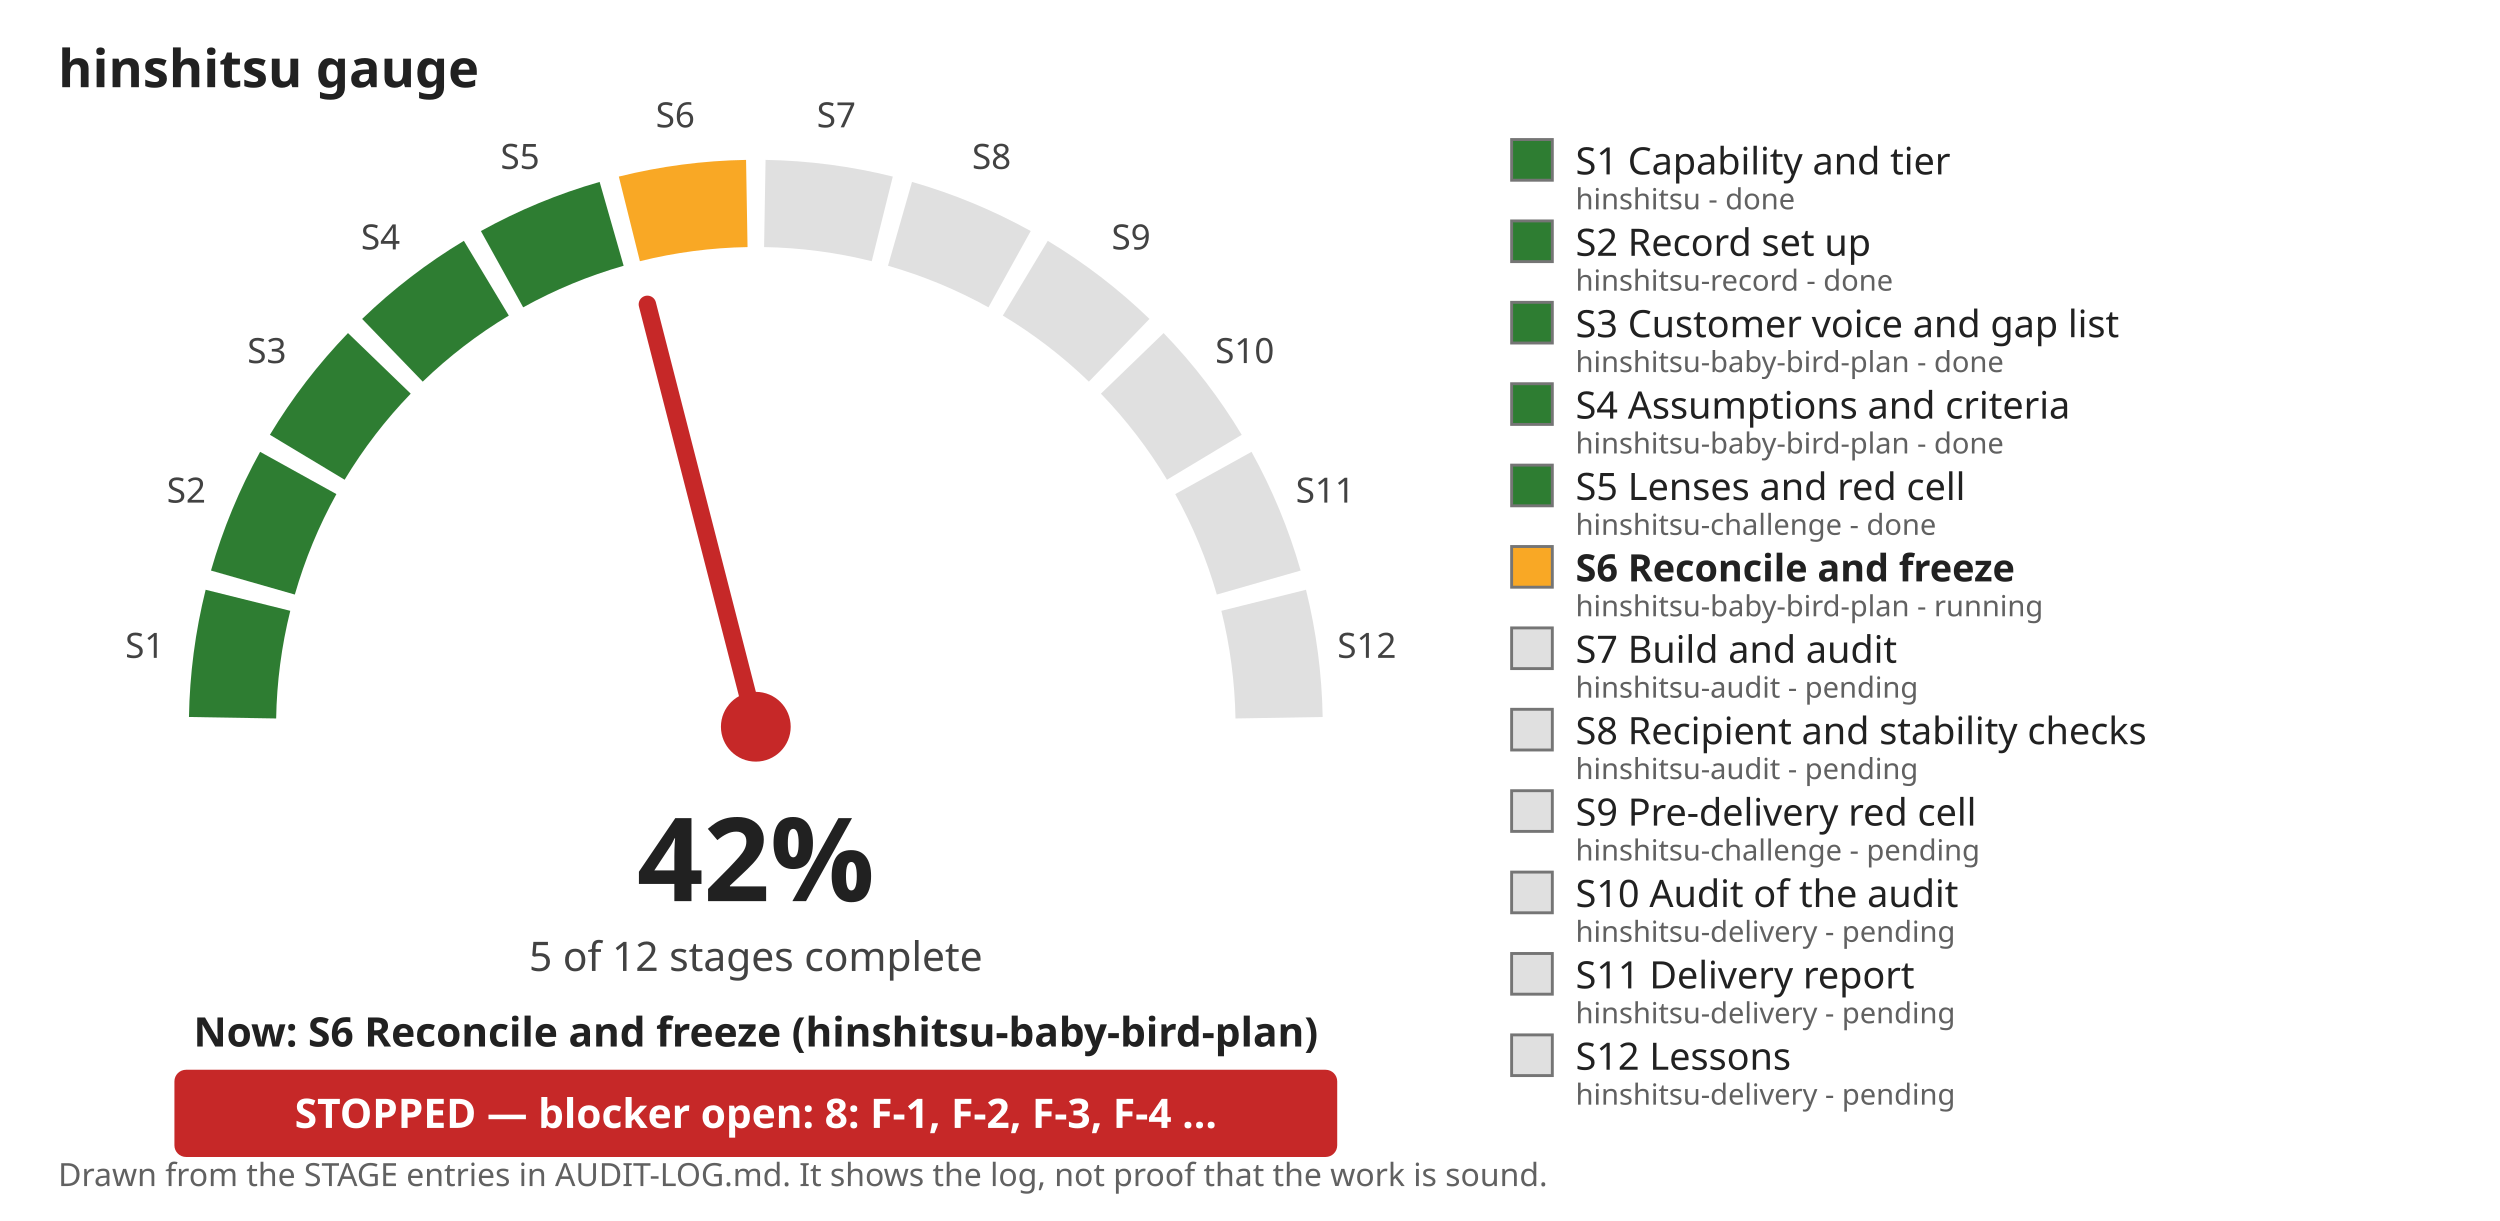
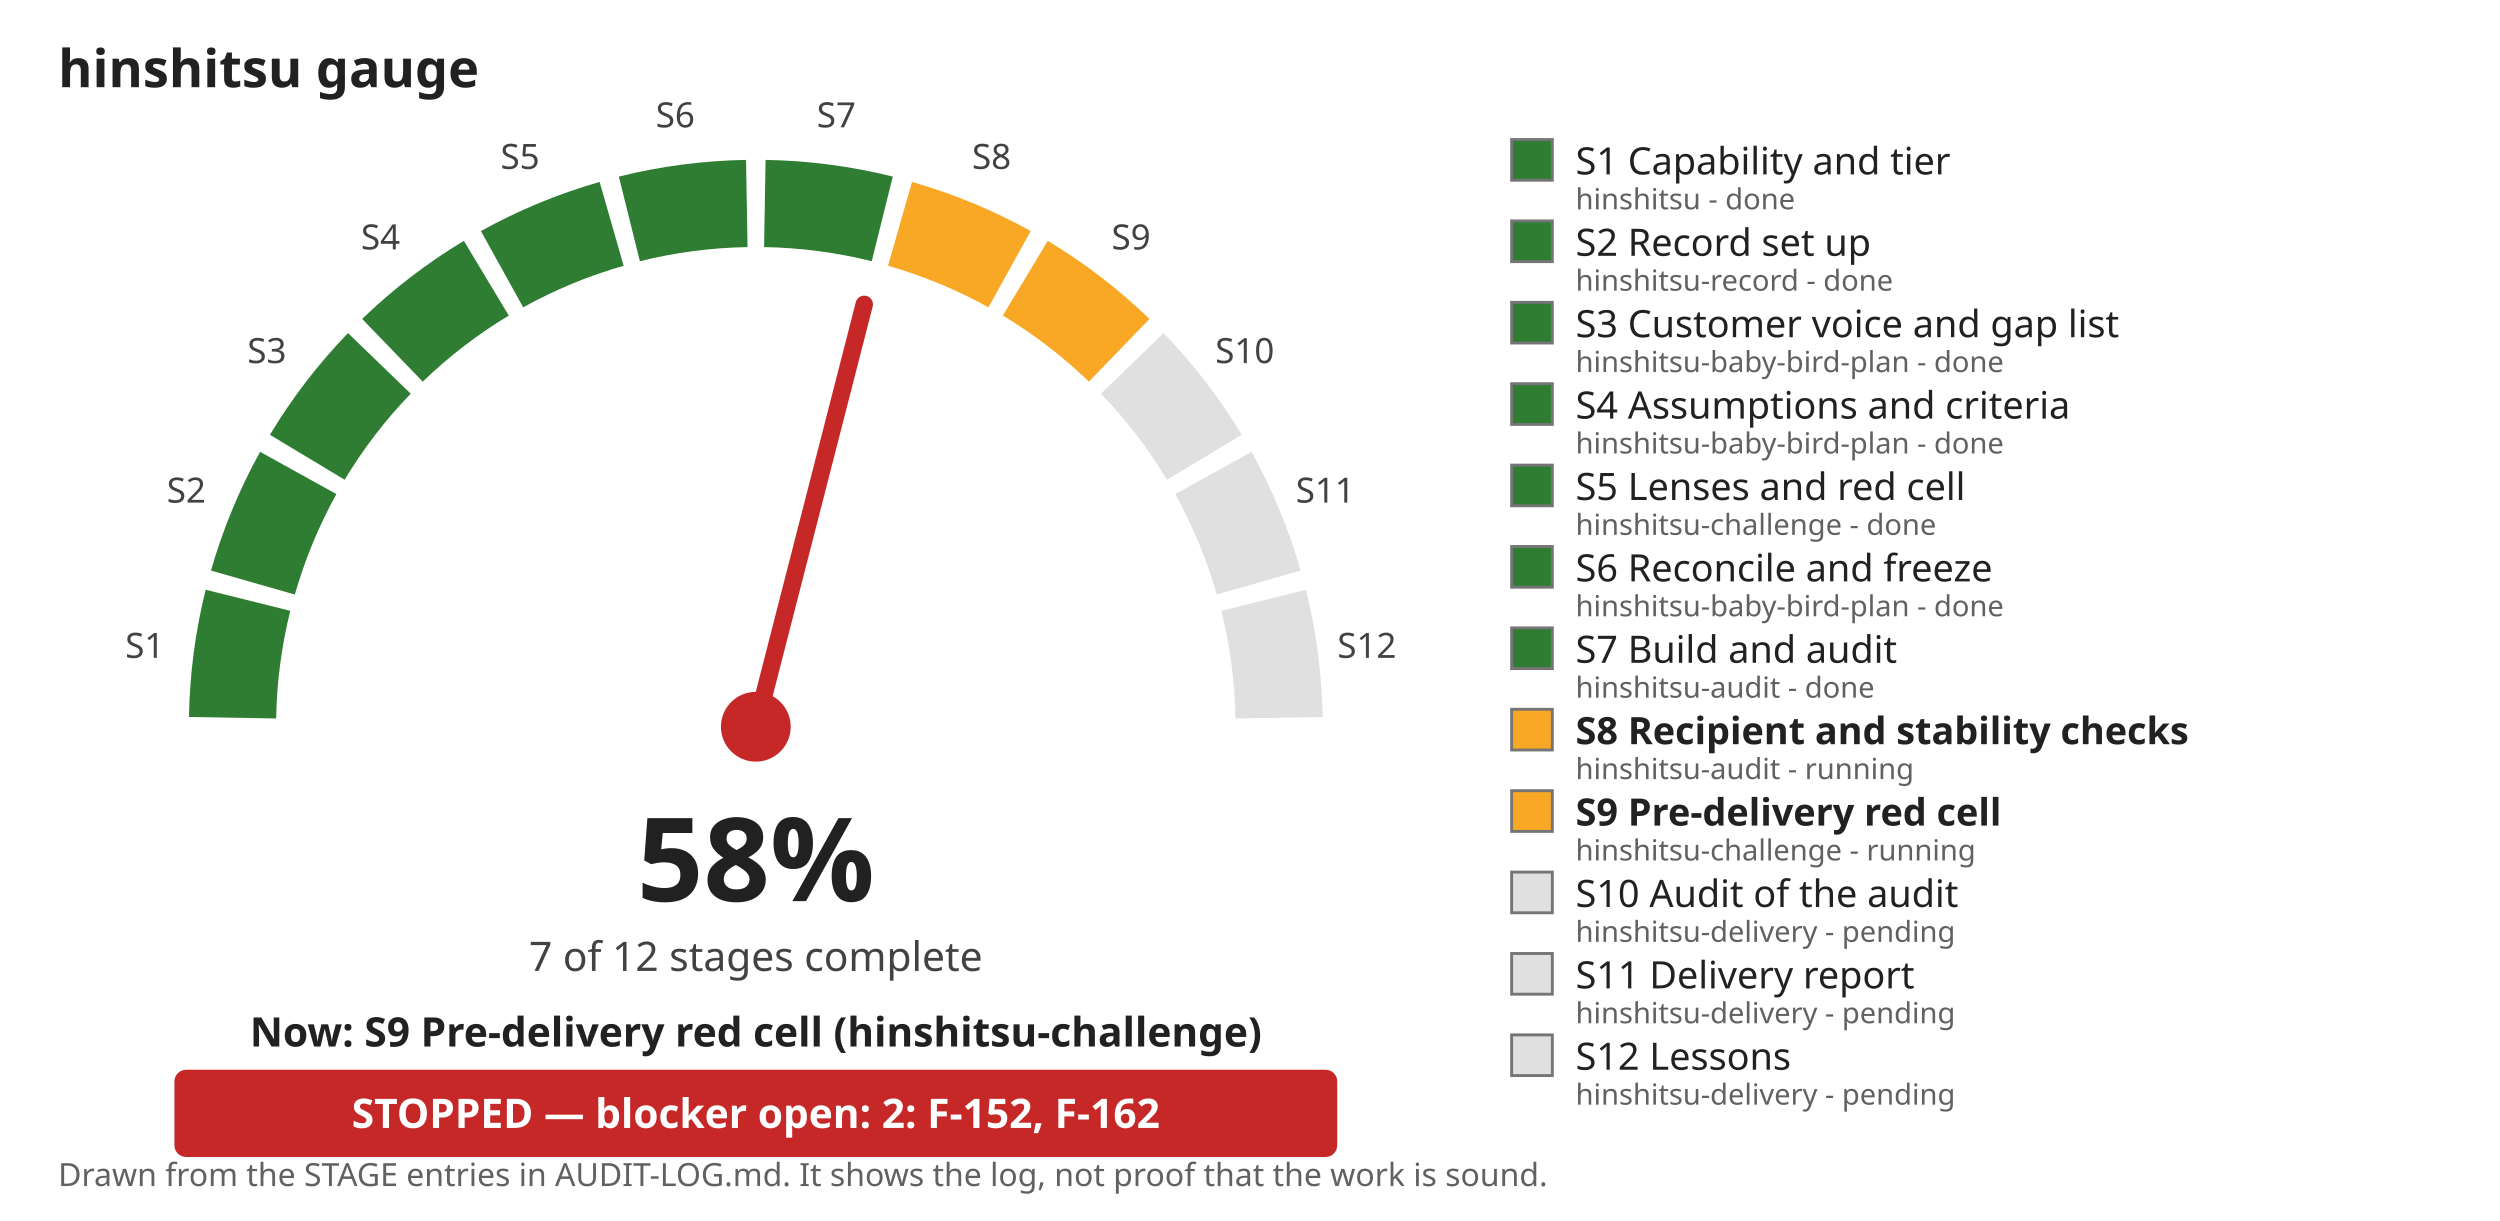
- <svg xmlns="http://www.w3.org/2000/svg" viewBox="0 0 860 420" width="860" height="420" role="img" aria-label="hinshitsu gauge: 42 percent, 5 of 12 stages complete">
+ <svg xmlns="http://www.w3.org/2000/svg" viewBox="0 0 860 420" width="860" height="420" role="img" aria-label="hinshitsu gauge: 58 percent, 7 of 12 stages complete">
  <rect width="860" height="420" fill="#ffffff" />
  <text x="20" y="30" font-family="sans-serif" font-size="18" font-weight="bold" fill="#212121">hinshitsu gauge</text>
  <path d="M 80.0 246.9 A 180 180 0 0 1 85.3 206.5" fill="none" stroke="#2e7d32" stroke-width="30" />
  <text x="49.8" y="226.3" font-family="sans-serif" font-size="12" text-anchor="middle" fill="#424242">S1</text>
  <path d="M 87.0 200.4 A 180 180 0 0 1 102.6 162.7" fill="none" stroke="#2e7d32" stroke-width="30" />
  <text x="64.1" y="172.9" font-family="sans-serif" font-size="12" text-anchor="middle" fill="#424242">S2</text>
  <path d="M 105.7 157.3 A 180 180 0 0 1 130.5 125.0" fill="none" stroke="#2e7d32" stroke-width="30" />
  <text x="91.8" y="124.9" font-family="sans-serif" font-size="12" text-anchor="middle" fill="#424242">S3</text>
  <path d="M 135.0 120.5 A 180 180 0 0 1 167.3 95.7" fill="none" stroke="#2e7d32" stroke-width="30" />
  <text x="130.9" y="85.8" font-family="sans-serif" font-size="12" text-anchor="middle" fill="#424242">S4</text>
  <path d="M 172.7 92.6 A 180 180 0 0 1 210.4 77.0" fill="none" stroke="#2e7d32" stroke-width="30" />
  <text x="178.9" y="58.1" font-family="sans-serif" font-size="12" text-anchor="middle" fill="#424242">S5</text>
-   <path d="M 216.5 75.3 A 180 180 0 0 1 256.9 70.0" fill="none" stroke="#f9a825" stroke-width="30" />
+   <path d="M 216.5 75.3 A 180 180 0 0 1 256.9 70.0" fill="none" stroke="#2e7d32" stroke-width="30" />
  <text x="232.3" y="43.8" font-family="sans-serif" font-size="12" text-anchor="middle" fill="#424242">S6</text>
-   <path d="M 263.1 70.0 A 180 180 0 0 1 303.5 75.3" fill="none" stroke="#e0e0e0" stroke-width="30" />
+   <path d="M 263.1 70.0 A 180 180 0 0 1 303.5 75.3" fill="none" stroke="#2e7d32" stroke-width="30" />
  <text x="287.7" y="43.8" font-family="sans-serif" font-size="12" text-anchor="middle" fill="#424242">S7</text>
-   <path d="M 309.6 77.0 A 180 180 0 0 1 347.3 92.6" fill="none" stroke="#e0e0e0" stroke-width="30" />
+   <path d="M 309.6 77.0 A 180 180 0 0 1 347.3 92.6" fill="none" stroke="#f9a825" stroke-width="30" />
  <text x="341.1" y="58.1" font-family="sans-serif" font-size="12" text-anchor="middle" fill="#424242">S8</text>
-   <path d="M 352.7 95.7 A 180 180 0 0 1 385.0 120.5" fill="none" stroke="#e0e0e0" stroke-width="30" />
+   <path d="M 352.7 95.7 A 180 180 0 0 1 385.0 120.5" fill="none" stroke="#f9a825" stroke-width="30" />
  <text x="389.1" y="85.8" font-family="sans-serif" font-size="12" text-anchor="middle" fill="#424242">S9</text>
  <path d="M 389.5 125.0 A 180 180 0 0 1 414.3 157.3" fill="none" stroke="#e0e0e0" stroke-width="30" />
  <text x="428.2" y="124.9" font-family="sans-serif" font-size="12" text-anchor="middle" fill="#424242">S10</text>
  <path d="M 417.4 162.7 A 180 180 0 0 1 433.0 200.4" fill="none" stroke="#e0e0e0" stroke-width="30" />
  <text x="455.9" y="172.9" font-family="sans-serif" font-size="12" text-anchor="middle" fill="#424242">S11</text>
  <path d="M 434.7 206.5 A 180 180 0 0 1 440.0 246.9" fill="none" stroke="#e0e0e0" stroke-width="30" />
  <text x="470.2" y="226.3" font-family="sans-serif" font-size="12" text-anchor="middle" fill="#424242">S12</text>
-   <line x1="260.0" y1="250.0" x2="222.7" y2="104.7" stroke="#c62828" stroke-width="6" stroke-linecap="round" />
+   <line x1="260.0" y1="250.0" x2="297.3" y2="104.7" stroke="#c62828" stroke-width="6" stroke-linecap="round" />
  <circle cx="260.0" cy="250.0" r="12" fill="#c62828" />
-   <text x="260.0" y="310.0" font-family="sans-serif" font-size="40" font-weight="bold" text-anchor="middle" fill="#212121">42%</text>
-   <text x="260.0" y="334.0" font-family="sans-serif" font-size="14" text-anchor="middle" fill="#424242">5 of 12 stages complete</text>
-   <text x="260.0" y="360.0" font-family="sans-serif" font-size="14" font-weight="bold" text-anchor="middle" fill="#212121">Now: S6 Reconcile and freeze (hinshitsu-baby-bird-plan)</text>
+   <text x="260.0" y="310.0" font-family="sans-serif" font-size="40" font-weight="bold" text-anchor="middle" fill="#212121">58%</text>
+   <text x="260.0" y="334.0" font-family="sans-serif" font-size="14" text-anchor="middle" fill="#424242">7 of 12 stages complete</text>
+   <text x="260.0" y="360.0" font-family="sans-serif" font-size="14" font-weight="bold" text-anchor="middle" fill="#212121">Now: S9 Pre-delivery red cell (hinshitsu-challenge)</text>
  <rect x="60" y="368.0" width="400" height="30" rx="4" fill="#c62828" />
-   <text x="260.0" y="388.0" font-family="sans-serif" font-size="14" font-weight="bold" text-anchor="middle" fill="#ffffff">STOPPED — blocker open: 8: F-1, F-2, F-3, F-4 ...</text>
+   <text x="260.0" y="388.0" font-family="sans-serif" font-size="14" font-weight="bold" text-anchor="middle" fill="#ffffff">STOPPED — blocker open: 2: F-152, F-162</text>
  <rect x="520" y="48" width="14" height="14" fill="#2e7d32" stroke="#757575" />
  <text x="542" y="60" font-family="sans-serif" font-size="13" font-weight="normal" fill="#212121">S1 Capability and tier</text>
  <text x="542" y="72" font-family="sans-serif" font-size="10" fill="#616161">hinshitsu - done</text>
  <rect x="520" y="76" width="14" height="14" fill="#2e7d32" stroke="#757575" />
  <text x="542" y="88" font-family="sans-serif" font-size="13" font-weight="normal" fill="#212121">S2 Record set up</text>
  <text x="542" y="100" font-family="sans-serif" font-size="10" fill="#616161">hinshitsu-record - done</text>
  <rect x="520" y="104" width="14" height="14" fill="#2e7d32" stroke="#757575" />
  <text x="542" y="116" font-family="sans-serif" font-size="13" font-weight="normal" fill="#212121">S3 Customer voice and gap list</text>
  <text x="542" y="128" font-family="sans-serif" font-size="10" fill="#616161">hinshitsu-baby-bird-plan - done</text>
  <rect x="520" y="132" width="14" height="14" fill="#2e7d32" stroke="#757575" />
  <text x="542" y="144" font-family="sans-serif" font-size="13" font-weight="normal" fill="#212121">S4 Assumptions and criteria</text>
  <text x="542" y="156" font-family="sans-serif" font-size="10" fill="#616161">hinshitsu-baby-bird-plan - done</text>
  <rect x="520" y="160" width="14" height="14" fill="#2e7d32" stroke="#757575" />
  <text x="542" y="172" font-family="sans-serif" font-size="13" font-weight="normal" fill="#212121">S5 Lenses and red cell</text>
  <text x="542" y="184" font-family="sans-serif" font-size="10" fill="#616161">hinshitsu-challenge - done</text>
-   <rect x="520" y="188" width="14" height="14" fill="#f9a825" stroke="#757575" />
-   <text x="542" y="200" font-family="sans-serif" font-size="13" font-weight="bold" fill="#212121">S6 Reconcile and freeze</text>
-   <text x="542" y="212" font-family="sans-serif" font-size="10" fill="#616161">hinshitsu-baby-bird-plan - running</text>
-   <rect x="520" y="216" width="14" height="14" fill="#e0e0e0" stroke="#757575" />
+   <rect x="520" y="188" width="14" height="14" fill="#2e7d32" stroke="#757575" />
+   <text x="542" y="200" font-family="sans-serif" font-size="13" font-weight="normal" fill="#212121">S6 Reconcile and freeze</text>
+   <text x="542" y="212" font-family="sans-serif" font-size="10" fill="#616161">hinshitsu-baby-bird-plan - done</text>
+   <rect x="520" y="216" width="14" height="14" fill="#2e7d32" stroke="#757575" />
  <text x="542" y="228" font-family="sans-serif" font-size="13" font-weight="normal" fill="#212121">S7 Build and audit</text>
-   <text x="542" y="240" font-family="sans-serif" font-size="10" fill="#616161">hinshitsu-audit - pending</text>
-   <rect x="520" y="244" width="14" height="14" fill="#e0e0e0" stroke="#757575" />
-   <text x="542" y="256" font-family="sans-serif" font-size="13" font-weight="normal" fill="#212121">S8 Recipient and stability checks</text>
-   <text x="542" y="268" font-family="sans-serif" font-size="10" fill="#616161">hinshitsu-audit - pending</text>
-   <rect x="520" y="272" width="14" height="14" fill="#e0e0e0" stroke="#757575" />
-   <text x="542" y="284" font-family="sans-serif" font-size="13" font-weight="normal" fill="#212121">S9 Pre-delivery red cell</text>
-   <text x="542" y="296" font-family="sans-serif" font-size="10" fill="#616161">hinshitsu-challenge - pending</text>
+   <text x="542" y="240" font-family="sans-serif" font-size="10" fill="#616161">hinshitsu-audit - done</text>
+   <rect x="520" y="244" width="14" height="14" fill="#f9a825" stroke="#757575" />
+   <text x="542" y="256" font-family="sans-serif" font-size="13" font-weight="bold" fill="#212121">S8 Recipient and stability checks</text>
+   <text x="542" y="268" font-family="sans-serif" font-size="10" fill="#616161">hinshitsu-audit - running</text>
+   <rect x="520" y="272" width="14" height="14" fill="#f9a825" stroke="#757575" />
+   <text x="542" y="284" font-family="sans-serif" font-size="13" font-weight="bold" fill="#212121">S9 Pre-delivery red cell</text>
+   <text x="542" y="296" font-family="sans-serif" font-size="10" fill="#616161">hinshitsu-challenge - running</text>
  <rect x="520" y="300" width="14" height="14" fill="#e0e0e0" stroke="#757575" />
  <text x="542" y="312" font-family="sans-serif" font-size="13" font-weight="normal" fill="#212121">S10 Audit of the audit</text>
  <text x="542" y="324" font-family="sans-serif" font-size="10" fill="#616161">hinshitsu-delivery - pending</text>
  <rect x="520" y="328" width="14" height="14" fill="#e0e0e0" stroke="#757575" />
  <text x="542" y="340" font-family="sans-serif" font-size="13" font-weight="normal" fill="#212121">S11 Delivery report</text>
  <text x="542" y="352" font-family="sans-serif" font-size="10" fill="#616161">hinshitsu-delivery - pending</text>
  <rect x="520" y="356" width="14" height="14" fill="#e0e0e0" stroke="#757575" />
  <text x="542" y="368" font-family="sans-serif" font-size="13" font-weight="normal" fill="#212121">S12 Lessons</text>
  <text x="542" y="380" font-family="sans-serif" font-size="10" fill="#616161">hinshitsu-delivery - pending</text>
  <text x="20" y="408" font-family="sans-serif" font-size="11" fill="#616161">Drawn from the STAGE entries in AUDIT-LOG.md. It shows the log, not proof that the work is sound.</text>
</svg>
